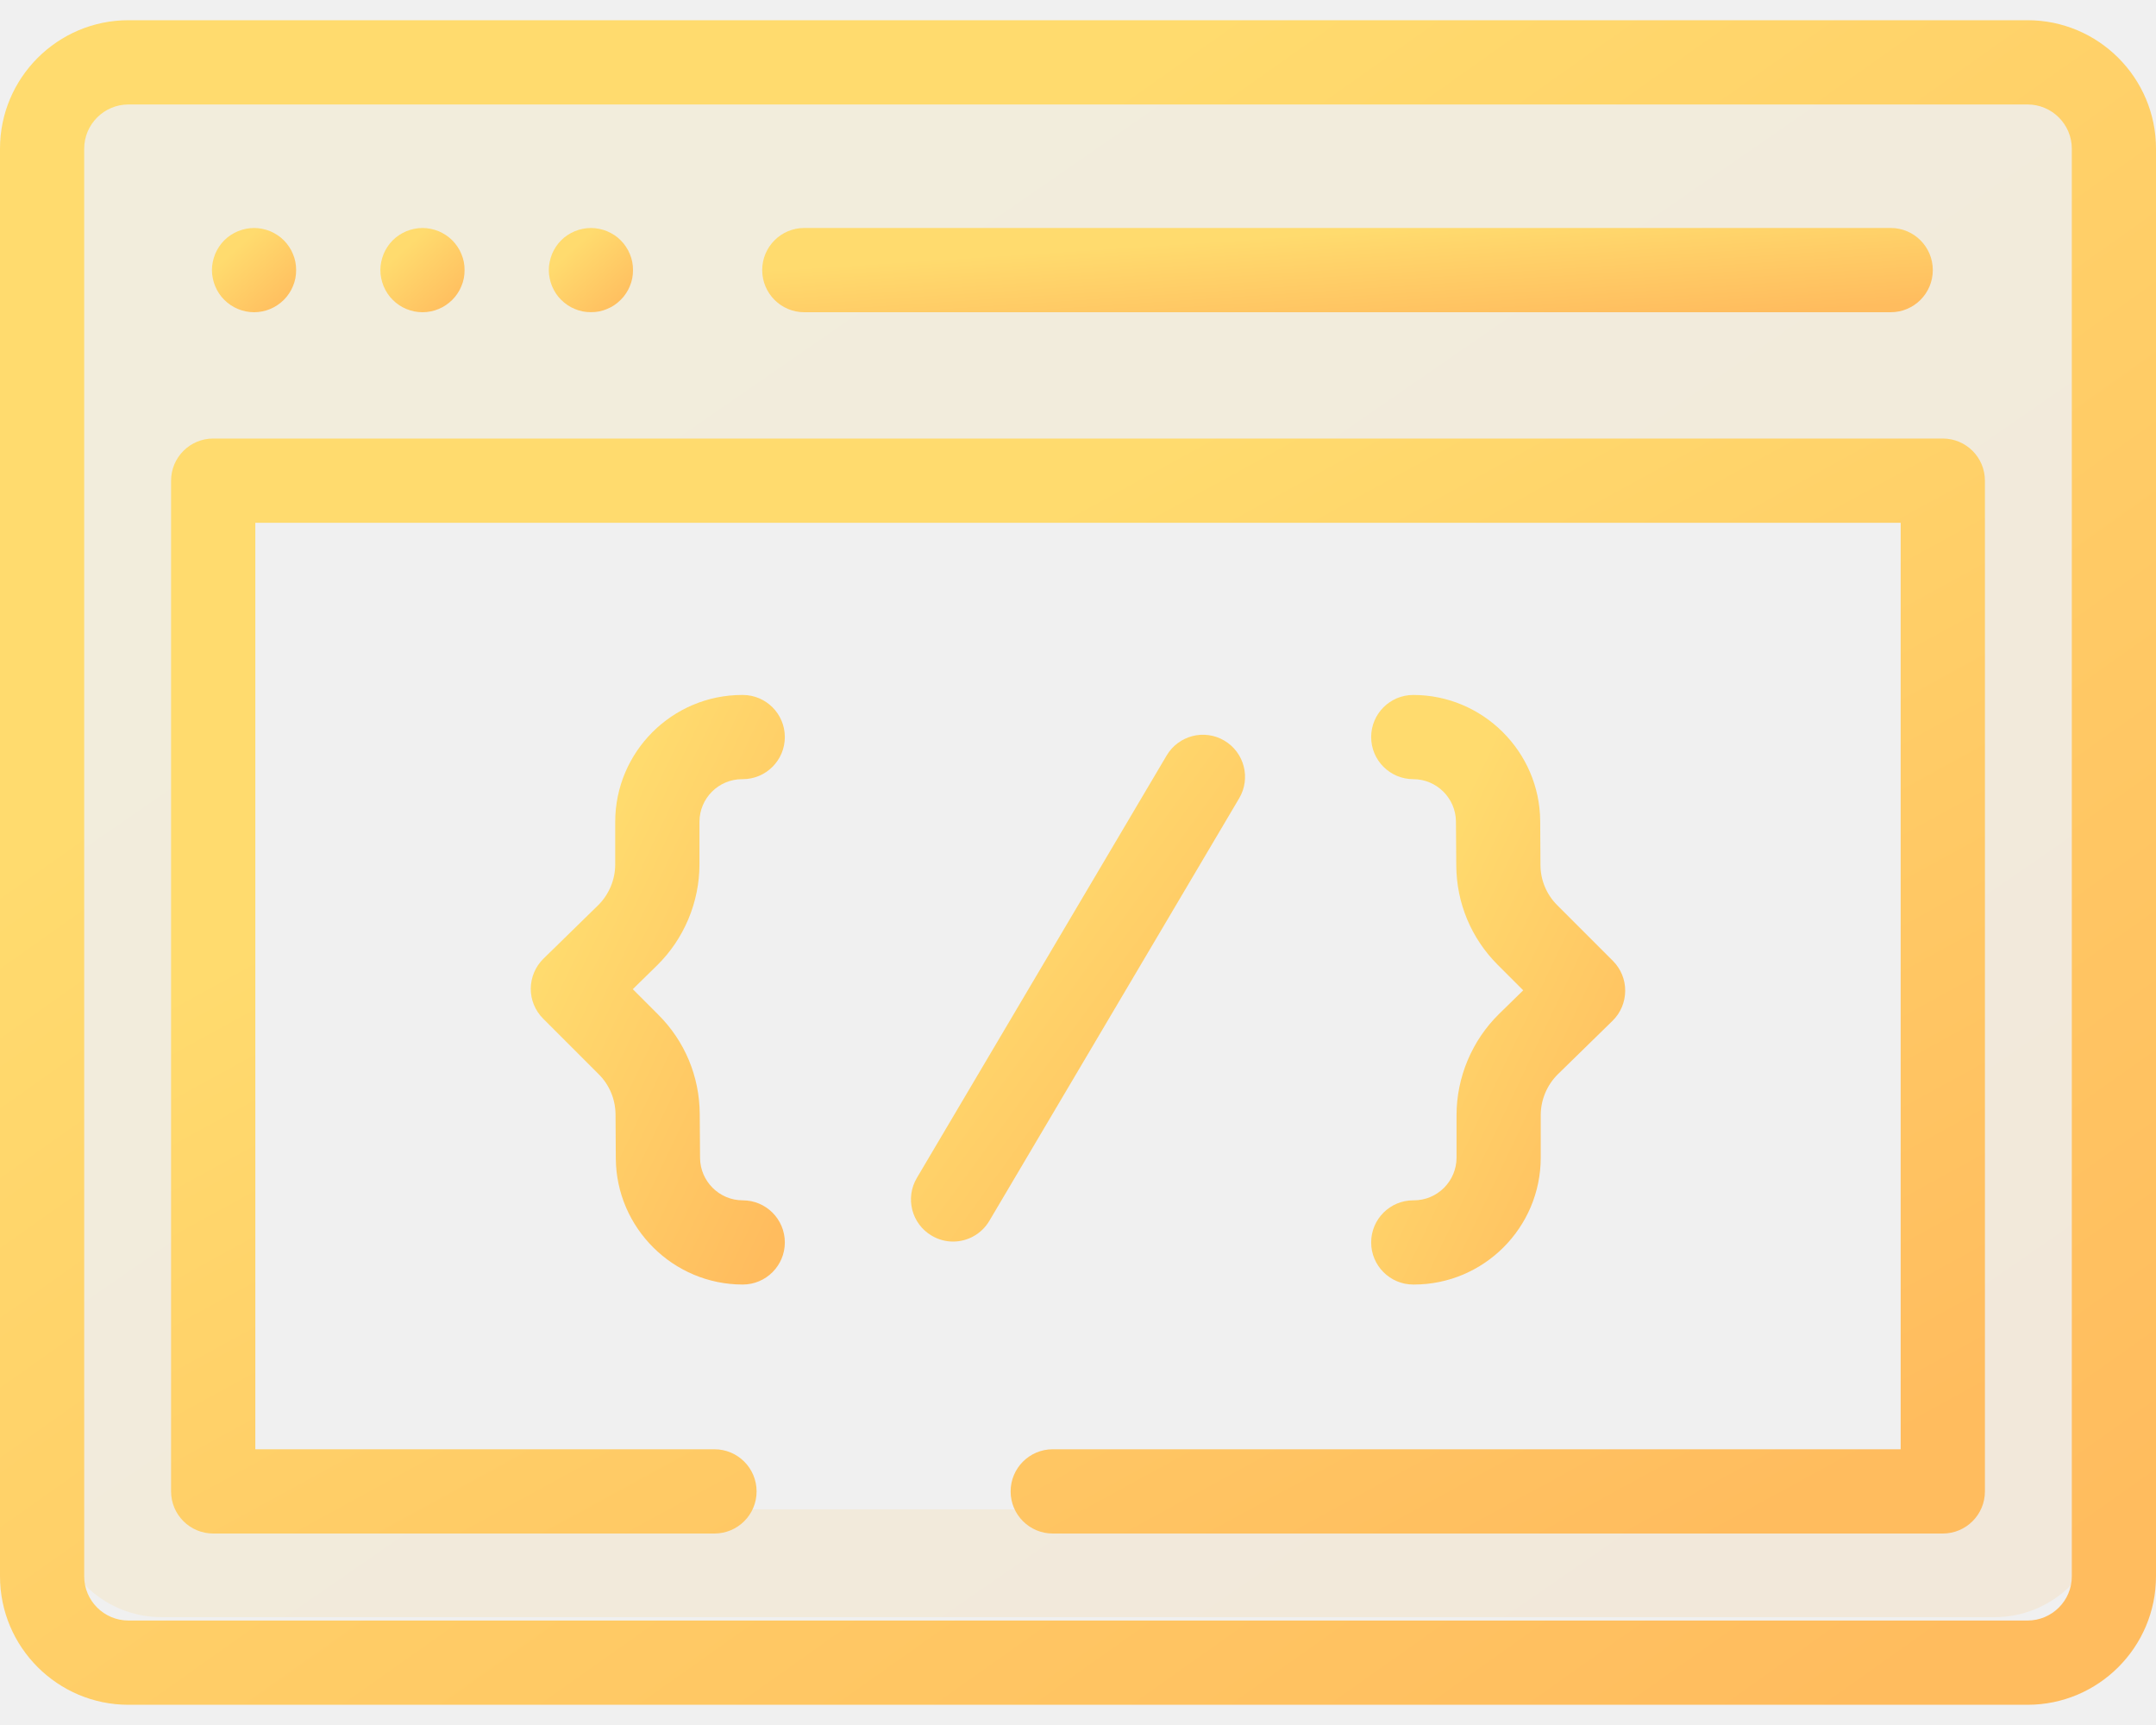
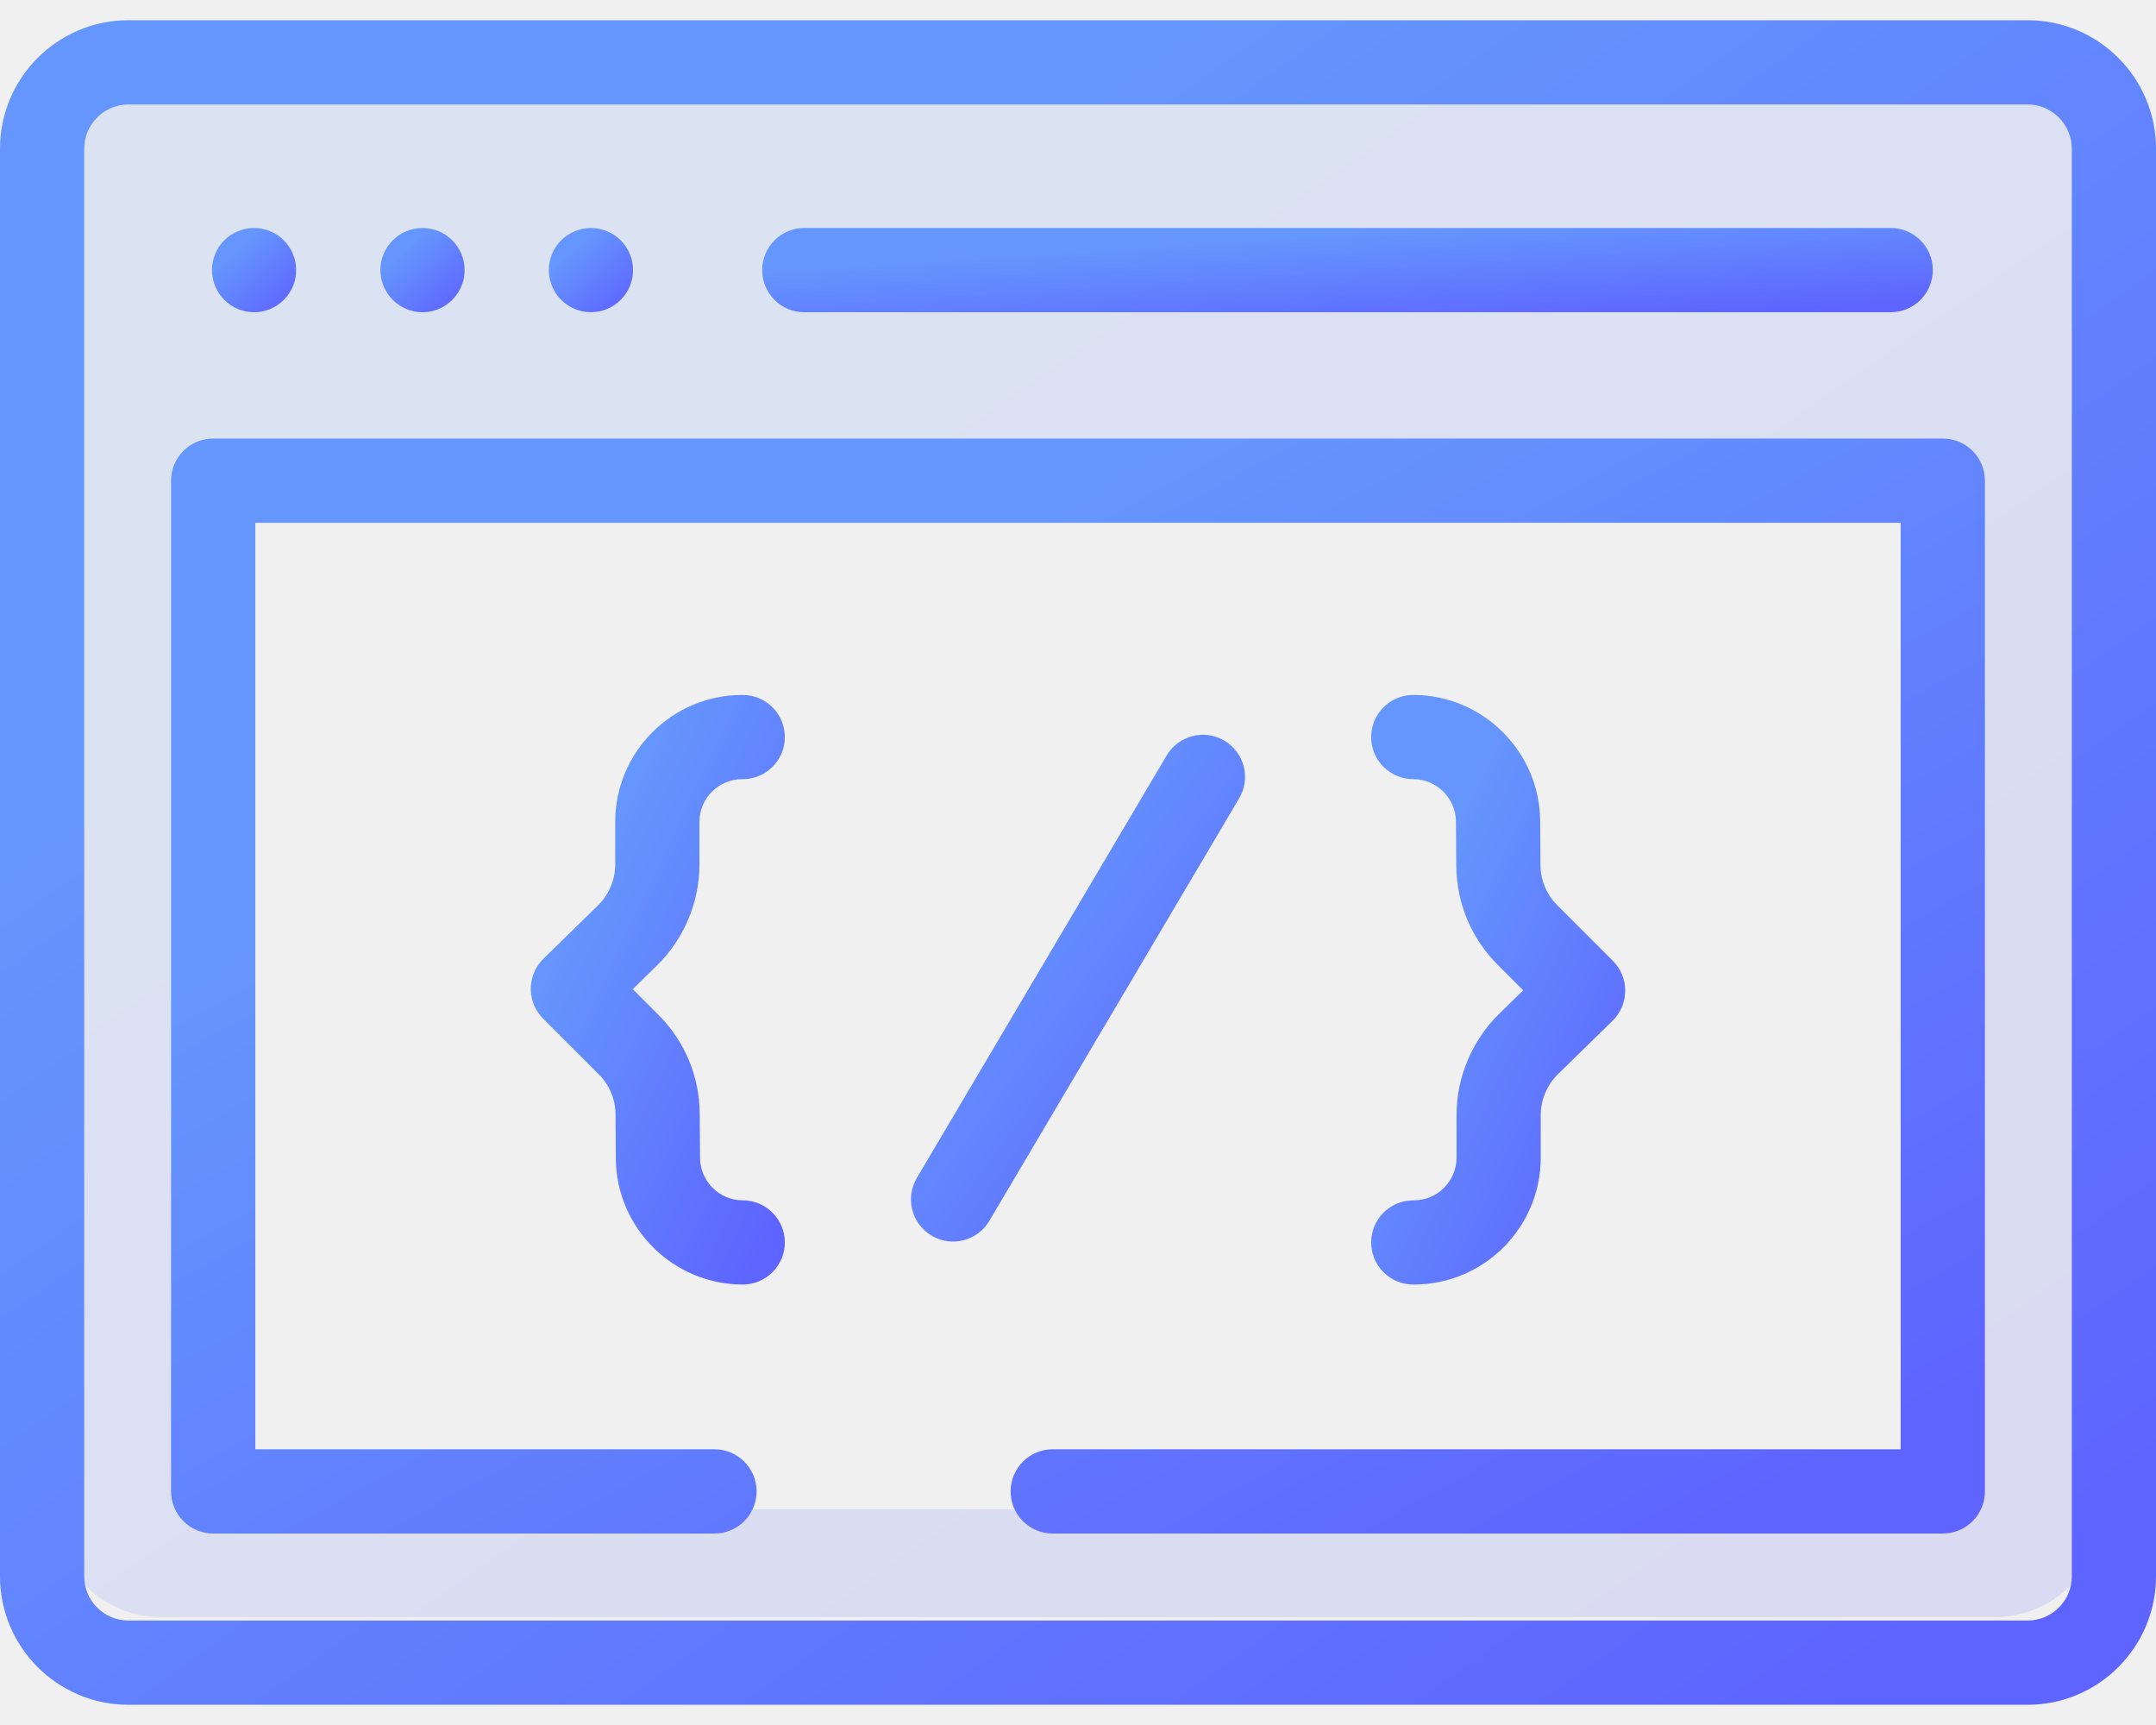
<svg xmlns="http://www.w3.org/2000/svg" width="40" height="32" viewBox="0 0 40 32" fill="none">
-   <path opacity="0.15" fill-rule="evenodd" clip-rule="evenodd" d="M3 1C1.895 1 1 1.895 1 3V28C1 29.105 1.895 30 3 30H37C38.105 30 39 29.105 39 28V3C39 1.895 38.105 1 37 1H3ZM36 9H4V28H36V9Z" fill="url(#paint0_linear)" />
-   <path d="M37.617 0.375H2.383C1.069 0.375 0 1.444 0 2.758V29.242C0 30.556 1.069 31.625 2.383 31.625H37.617C38.931 31.625 40 30.556 40 29.242V2.758C40 1.444 38.931 0.375 37.617 0.375ZM38.438 29.242C38.438 29.695 38.069 30.062 37.617 30.062H2.383C1.931 30.062 1.562 29.695 1.562 29.242V2.758C1.562 2.306 1.931 1.938 2.383 1.938H37.617C38.069 1.938 38.438 2.306 38.438 2.758V29.242Z" fill="url(#paint1_linear)" />
-   <path d="M14.922 5.792H35.078C35.51 5.792 35.859 5.442 35.859 5.01C35.859 4.579 35.51 4.229 35.078 4.229H14.922C14.49 4.229 14.141 4.579 14.141 5.01C14.141 5.442 14.49 5.792 14.922 5.792Z" fill="url(#paint2_linear)" />
-   <path d="M3.992 5.309C4.012 5.356 4.036 5.402 4.064 5.444C4.092 5.487 4.125 5.527 4.161 5.562C4.306 5.709 4.508 5.792 4.713 5.792C4.765 5.792 4.816 5.787 4.866 5.777C4.916 5.767 4.966 5.752 5.013 5.732C5.06 5.713 5.105 5.688 5.147 5.66C5.19 5.631 5.23 5.598 5.266 5.563C5.302 5.527 5.334 5.487 5.363 5.444C5.392 5.402 5.416 5.356 5.435 5.309C5.455 5.262 5.47 5.213 5.48 5.163C5.49 5.113 5.494 5.061 5.494 5.01C5.494 4.959 5.49 4.908 5.48 4.858C5.47 4.808 5.455 4.759 5.435 4.712C5.416 4.664 5.392 4.619 5.363 4.577C5.334 4.534 5.302 4.494 5.266 4.458C5.23 4.422 5.19 4.389 5.147 4.361C5.105 4.333 5.06 4.309 5.013 4.289C4.966 4.27 4.916 4.255 4.866 4.245C4.766 4.224 4.662 4.224 4.561 4.245C4.511 4.255 4.462 4.27 4.415 4.289C4.367 4.309 4.322 4.333 4.28 4.361C4.237 4.389 4.197 4.422 4.161 4.458C4.125 4.494 4.092 4.534 4.064 4.577C4.036 4.619 4.012 4.664 3.992 4.712C3.973 4.759 3.958 4.808 3.948 4.858C3.937 4.908 3.932 4.959 3.932 5.01C3.932 5.061 3.937 5.113 3.948 5.163C3.958 5.213 3.973 5.262 3.992 5.309Z" fill="url(#paint3_linear)" />
-   <path d="M7.117 5.309C7.137 5.356 7.161 5.402 7.189 5.444C7.217 5.487 7.25 5.527 7.286 5.562C7.431 5.709 7.633 5.792 7.838 5.792C7.89 5.792 7.941 5.787 7.991 5.777C8.041 5.767 8.091 5.752 8.138 5.732C8.185 5.713 8.23 5.688 8.272 5.66C8.315 5.631 8.355 5.598 8.391 5.563C8.427 5.527 8.459 5.487 8.488 5.444C8.517 5.402 8.541 5.356 8.56 5.309C8.58 5.262 8.595 5.213 8.605 5.163C8.615 5.113 8.619 5.061 8.619 5.01C8.619 4.959 8.615 4.908 8.605 4.858C8.595 4.808 8.58 4.759 8.56 4.712C8.541 4.664 8.517 4.619 8.488 4.577C8.459 4.534 8.427 4.494 8.391 4.458C8.355 4.422 8.315 4.389 8.272 4.361C8.23 4.333 8.185 4.309 8.138 4.289C8.091 4.27 8.041 4.255 7.991 4.245C7.891 4.224 7.787 4.224 7.686 4.245C7.636 4.255 7.587 4.27 7.54 4.289C7.492 4.309 7.447 4.333 7.405 4.361C7.362 4.389 7.322 4.422 7.286 4.458C7.25 4.494 7.217 4.534 7.189 4.577C7.161 4.619 7.137 4.664 7.117 4.712C7.098 4.759 7.083 4.808 7.073 4.858C7.062 4.908 7.057 4.959 7.057 5.01C7.057 5.061 7.062 5.113 7.073 5.163C7.083 5.213 7.098 5.262 7.117 5.309Z" fill="url(#paint4_linear)" />
-   <path d="M10.242 5.309C10.262 5.356 10.286 5.402 10.314 5.444C10.342 5.487 10.375 5.527 10.411 5.562C10.447 5.598 10.487 5.631 10.53 5.66C10.572 5.688 10.617 5.713 10.665 5.732C10.712 5.752 10.761 5.767 10.811 5.777C10.861 5.787 10.912 5.791 10.963 5.791C11.015 5.791 11.066 5.787 11.116 5.777C11.166 5.767 11.216 5.752 11.262 5.732C11.309 5.713 11.355 5.688 11.398 5.66C11.44 5.631 11.48 5.598 11.516 5.562C11.552 5.527 11.585 5.487 11.613 5.444C11.642 5.402 11.666 5.356 11.685 5.309C11.705 5.262 11.72 5.213 11.73 5.163C11.74 5.113 11.744 5.061 11.744 5.01C11.744 4.959 11.74 4.908 11.73 4.858C11.72 4.808 11.705 4.759 11.685 4.712C11.666 4.664 11.642 4.619 11.613 4.577C11.585 4.534 11.552 4.494 11.516 4.458C11.48 4.422 11.44 4.389 11.398 4.361C11.355 4.333 11.309 4.309 11.262 4.289C11.216 4.27 11.166 4.255 11.116 4.245C11.016 4.224 10.912 4.224 10.811 4.245C10.761 4.255 10.712 4.27 10.665 4.289C10.617 4.309 10.572 4.333 10.53 4.361C10.487 4.389 10.447 4.422 10.411 4.458C10.375 4.494 10.342 4.534 10.314 4.577C10.286 4.619 10.262 4.664 10.242 4.712C10.223 4.759 10.208 4.808 10.198 4.858C10.187 4.908 10.182 4.959 10.182 5.01C10.182 5.061 10.187 5.113 10.198 5.163C10.208 5.213 10.223 5.262 10.242 5.309Z" fill="url(#paint5_linear)" />
-   <path d="M22.715 13.739C22.344 13.519 21.865 13.643 21.645 14.014L17.01 21.852C16.79 22.224 16.913 22.703 17.285 22.922C17.409 22.996 17.546 23.032 17.682 23.032C17.949 23.032 18.209 22.894 18.355 22.648L22.99 14.809C23.21 14.438 23.087 13.959 22.715 13.739Z" fill="url(#paint6_linear)" />
-   <path d="M12.977 16.035V15.246C12.977 14.809 13.332 14.454 13.769 14.454H13.78C14.211 14.454 14.561 14.104 14.561 13.673C14.561 13.242 14.211 12.892 13.78 12.892H13.769C12.471 12.892 11.414 13.948 11.414 15.246V16.035C11.414 16.319 11.298 16.596 11.095 16.795L10.082 17.785C9.933 17.931 9.849 18.131 9.847 18.34C9.846 18.548 9.929 18.749 10.076 18.896L11.108 19.928C11.307 20.126 11.417 20.391 11.42 20.672L11.425 21.491C11.434 22.78 12.49 23.829 13.78 23.829C14.211 23.829 14.561 23.479 14.561 23.048C14.561 22.616 14.211 22.267 13.78 22.267C13.346 22.267 12.991 21.914 12.988 21.48L12.982 20.661C12.977 19.966 12.704 19.313 12.213 18.823L11.74 18.35L12.187 17.912C12.689 17.421 12.977 16.737 12.977 16.035Z" fill="url(#paint7_linear)" />
-   <path d="M27.023 20.686V21.474C27.023 21.911 26.668 22.267 26.231 22.267H26.22C25.789 22.267 25.439 22.616 25.439 23.048C25.439 23.479 25.789 23.829 26.22 23.829H26.231C27.529 23.829 28.585 22.773 28.585 21.474V20.686C28.585 20.402 28.702 20.125 28.905 19.926L29.918 18.936C30.067 18.79 30.151 18.59 30.152 18.381C30.154 18.172 30.071 17.972 29.923 17.824L28.892 16.793C28.693 16.595 28.582 16.33 28.58 16.049L28.575 15.23C28.566 13.941 27.509 12.892 26.22 12.892C25.789 12.892 25.439 13.242 25.439 13.673C25.439 14.104 25.789 14.454 26.22 14.454C26.654 14.454 27.009 14.807 27.012 15.241L27.018 16.059C27.023 16.754 27.296 17.407 27.787 17.898L28.26 18.371L27.812 18.809C27.311 19.3 27.023 19.984 27.023 20.686Z" fill="url(#paint8_linear)" />
-   <path d="M36.044 8.135H3.956C3.524 8.135 3.174 8.485 3.174 8.917V27.667C3.174 28.098 3.524 28.448 3.956 28.448H13.255C13.687 28.448 14.037 28.098 14.037 27.667C14.037 27.235 13.687 26.885 13.255 26.885H4.737V9.698H35.263V26.885H19.531C19.1 26.885 18.75 27.235 18.75 27.667C18.75 28.098 19.1 28.448 19.531 28.448H36.044C36.476 28.448 36.826 28.098 36.826 27.667V8.917C36.826 8.485 36.476 8.135 36.044 8.135Z" fill="url(#paint9_linear)" />
+   <g clip-path="url(#clip0_202_9)">
+     <path opacity="0.15" fill-rule="evenodd" clip-rule="evenodd" d="M3 1C1.895 1 1 1.895 1 3V28C1 29.105 1.895 30 3 30H37C38.105 30 39 29.105 39 28V3C39 1.895 38.105 1 37 1H3ZM36 9H4V28H36V9Z" fill="url(#paint0_linear_202_9)" />
+     <path d="M37.617 0.375H2.383C1.069 0.375 0 1.444 0 2.758V29.242C0 30.556 1.069 31.625 2.383 31.625H37.617C38.931 31.625 40 30.556 40 29.242V2.758C40 1.444 38.931 0.375 37.617 0.375ZM38.438 29.242C38.438 29.695 38.069 30.062 37.617 30.062H2.383C1.931 30.062 1.562 29.695 1.562 29.242V2.758C1.562 2.306 1.931 1.938 2.383 1.938H37.617C38.069 1.938 38.438 2.306 38.438 2.758V29.242Z" fill="url(#paint1_linear_202_9)" />
+     <path d="M14.922 5.792H35.078C35.51 5.792 35.859 5.442 35.859 5.01C35.859 4.579 35.51 4.229 35.078 4.229H14.922C14.49 4.229 14.141 4.579 14.141 5.01C14.141 5.442 14.49 5.792 14.922 5.792Z" fill="url(#paint2_linear_202_9)" />
+     <path d="M3.992 5.309C4.012 5.356 4.036 5.402 4.064 5.444C4.092 5.487 4.125 5.527 4.161 5.562C4.306 5.709 4.508 5.792 4.713 5.792C4.765 5.792 4.816 5.787 4.866 5.777C4.916 5.766 4.966 5.752 5.013 5.732C5.06 5.712 5.105 5.688 5.147 5.66C5.19 5.631 5.23 5.598 5.266 5.563C5.302 5.527 5.334 5.487 5.363 5.444C5.392 5.402 5.416 5.356 5.435 5.309C5.455 5.262 5.47 5.213 5.48 5.163C5.49 5.112 5.494 5.061 5.494 5.01C5.494 4.959 5.49 4.908 5.48 4.858C5.47 4.808 5.455 4.758 5.435 4.712C5.416 4.664 5.392 4.619 5.363 4.577C5.334 4.534 5.302 4.494 5.266 4.458C5.23 4.422 5.19 4.389 5.147 4.361C5.105 4.333 5.06 4.309 5.013 4.289C4.966 4.27 4.916 4.255 4.866 4.245C4.766 4.224 4.662 4.224 4.561 4.245C4.511 4.255 4.462 4.27 4.415 4.289C4.367 4.309 4.322 4.333 4.28 4.361C4.237 4.389 4.197 4.422 4.161 4.458C4.125 4.494 4.092 4.534 4.064 4.577C4.036 4.619 4.012 4.664 3.992 4.712C3.973 4.758 3.958 4.808 3.948 4.858C3.937 4.908 3.932 4.959 3.932 5.01C3.932 5.061 3.937 5.112 3.948 5.163C3.958 5.213 3.973 5.262 3.992 5.309Z" fill="url(#paint3_linear_202_9)" />
+     <path d="M7.117 5.309C7.137 5.356 7.161 5.402 7.189 5.444C7.217 5.487 7.25 5.527 7.286 5.562C7.431 5.709 7.633 5.792 7.838 5.792C7.89 5.792 7.941 5.787 7.991 5.777C8.041 5.766 8.091 5.752 8.138 5.732C8.185 5.712 8.23 5.688 8.272 5.66C8.315 5.631 8.355 5.598 8.391 5.563C8.427 5.527 8.459 5.487 8.488 5.444C8.517 5.402 8.541 5.356 8.56 5.309C8.58 5.262 8.595 5.213 8.605 5.163C8.615 5.112 8.619 5.061 8.619 5.01C8.619 4.959 8.615 4.908 8.605 4.858C8.595 4.808 8.58 4.758 8.56 4.712C8.541 4.664 8.517 4.619 8.488 4.577C8.459 4.534 8.427 4.494 8.391 4.458C8.355 4.422 8.315 4.389 8.272 4.361C8.23 4.333 8.185 4.309 8.138 4.289C8.091 4.27 8.041 4.255 7.991 4.245C7.891 4.224 7.787 4.224 7.686 4.245C7.636 4.255 7.587 4.27 7.54 4.289C7.492 4.309 7.447 4.333 7.405 4.361C7.362 4.389 7.322 4.422 7.286 4.458C7.25 4.494 7.217 4.534 7.189 4.577C7.161 4.619 7.137 4.664 7.117 4.712C7.098 4.758 7.083 4.808 7.073 4.858C7.062 4.908 7.057 4.959 7.057 5.01C7.057 5.061 7.062 5.112 7.073 5.163C7.083 5.213 7.098 5.262 7.117 5.309Z" fill="url(#paint4_linear_202_9)" />
+     <path d="M10.242 5.309C10.262 5.356 10.286 5.402 10.314 5.444C10.342 5.487 10.375 5.527 10.411 5.562C10.447 5.598 10.487 5.631 10.53 5.66C10.572 5.688 10.617 5.712 10.665 5.732C10.712 5.752 10.761 5.766 10.811 5.777C10.861 5.787 10.912 5.791 10.963 5.791C11.015 5.791 11.066 5.787 11.116 5.777C11.166 5.766 11.216 5.752 11.262 5.732C11.309 5.712 11.355 5.688 11.398 5.66C11.44 5.631 11.48 5.598 11.516 5.562C11.552 5.527 11.585 5.487 11.613 5.444C11.642 5.402 11.666 5.356 11.685 5.309C11.705 5.262 11.72 5.213 11.73 5.163C11.74 5.112 11.744 5.061 11.744 5.01C11.744 4.959 11.74 4.908 11.73 4.858C11.72 4.808 11.705 4.758 11.685 4.712C11.666 4.664 11.642 4.619 11.613 4.577C11.585 4.534 11.552 4.494 11.516 4.458C11.48 4.422 11.44 4.389 11.398 4.361C11.355 4.333 11.309 4.309 11.262 4.289C11.216 4.27 11.166 4.255 11.116 4.245C11.016 4.224 10.912 4.224 10.811 4.245C10.761 4.255 10.712 4.27 10.665 4.289C10.617 4.309 10.572 4.333 10.53 4.361C10.487 4.389 10.447 4.422 10.411 4.458C10.375 4.494 10.342 4.534 10.314 4.577C10.286 4.619 10.262 4.664 10.242 4.712C10.223 4.758 10.208 4.808 10.198 4.858C10.187 4.908 10.182 4.959 10.182 5.01C10.182 5.061 10.187 5.112 10.198 5.163C10.208 5.213 10.223 5.262 10.242 5.309Z" fill="url(#paint5_linear_202_9)" />
+     <path d="M22.715 13.739C22.344 13.519 21.865 13.643 21.645 14.014L17.01 21.852C16.79 22.224 16.913 22.703 17.285 22.922C17.409 22.996 17.546 23.032 17.682 23.032C17.949 23.032 18.209 22.894 18.355 22.648L22.99 14.809C23.21 14.438 23.087 13.959 22.715 13.739Z" fill="url(#paint6_linear_202_9)" />
+     <path d="M12.977 16.035V15.246C12.977 14.81 13.332 14.454 13.769 14.454H13.78C14.211 14.454 14.561 14.104 14.561 13.673C14.561 13.242 14.211 12.892 13.78 12.892H13.769C12.471 12.892 11.414 13.948 11.414 15.246V16.035C11.414 16.319 11.298 16.596 11.095 16.795L10.082 17.785C9.933 17.931 9.849 18.131 9.847 18.34C9.846 18.548 9.929 18.749 10.076 18.896L11.108 19.928C11.307 20.126 11.417 20.391 11.42 20.672L11.425 21.491C11.434 22.78 12.49 23.829 13.78 23.829C14.211 23.829 14.561 23.479 14.561 23.048C14.561 22.617 14.211 22.267 13.78 22.267C13.346 22.267 12.991 21.914 12.988 21.48L12.982 20.661C12.977 19.966 12.704 19.313 12.213 18.823L11.74 18.35L12.187 17.912C12.689 17.421 12.977 16.737 12.977 16.035Z" fill="url(#paint7_linear_202_9)" />
+     <path d="M27.023 20.686V21.474C27.023 21.911 26.668 22.267 26.231 22.267H26.22C25.789 22.267 25.439 22.616 25.439 23.048C25.439 23.479 25.789 23.829 26.22 23.829H26.231C27.529 23.829 28.585 22.773 28.585 21.474V20.686C28.585 20.402 28.702 20.125 28.905 19.926L29.918 18.936C30.067 18.79 30.151 18.59 30.152 18.381C30.154 18.172 30.071 17.972 29.923 17.824L28.892 16.793C28.693 16.595 28.582 16.33 28.58 16.049L28.575 15.23C28.566 13.941 27.509 12.892 26.22 12.892C25.789 12.892 25.439 13.242 25.439 13.673C25.439 14.104 25.789 14.454 26.22 14.454C26.654 14.454 27.009 14.807 27.012 15.241L27.018 16.059C27.023 16.754 27.296 17.407 27.787 17.898L28.26 18.371L27.812 18.809C27.311 19.3 27.023 19.984 27.023 20.686Z" fill="url(#paint8_linear_202_9)" />
+     <path d="M36.044 8.135H3.956C3.524 8.135 3.174 8.485 3.174 8.916V27.666C3.174 28.098 3.524 28.448 3.956 28.448H13.255C13.687 28.448 14.037 28.098 14.037 27.666C14.037 27.235 13.687 26.885 13.255 26.885H4.737V9.698H35.263V26.885H19.531C19.1 26.885 18.75 27.235 18.75 27.666C18.75 28.098 19.1 28.448 19.531 28.448H36.044C36.476 28.448 36.826 28.098 36.826 27.666V8.916C36.826 8.485 36.476 8.135 36.044 8.135Z" fill="url(#paint9_linear_202_9)" />
+   </g>
  <defs>
-     <linearGradient id="paint0_linear" x1="3.153" y1="1" x2="26.689" y2="35.054" gradientUnits="userSpaceOnUse">
-       <stop offset="0.259" stop-color="#FFDB6E" />
-       <stop offset="1" stop-color="#FFBC5E" />
+     <linearGradient id="paint0_linear_202_9" x1="3.153" y1="1" x2="26.689" y2="35.054" gradientUnits="userSpaceOnUse">
+       <stop offset="0.259" stop-color="#6596FD" />
+       <stop offset="1" stop-color="#5E64FF" />
    </linearGradient>
-     <linearGradient id="paint1_linear" x1="2.267" y1="0.375" x2="27.833" y2="36.511" gradientUnits="userSpaceOnUse">
-       <stop offset="0.259" stop-color="#FFDB6E" />
-       <stop offset="1" stop-color="#FFBC5E" />
+     <linearGradient id="paint1_linear_202_9" x1="2.267" y1="0.375" x2="27.833" y2="36.511" gradientUnits="userSpaceOnUse">
+       <stop offset="0.259" stop-color="#6596FD" />
+       <stop offset="1" stop-color="#5E64FF" />
    </linearGradient>
-     <linearGradient id="paint2_linear" x1="15.371" y1="4.229" x2="15.547" y2="6.929" gradientUnits="userSpaceOnUse">
-       <stop offset="0.259" stop-color="#FFDB6E" />
-       <stop offset="1" stop-color="#FFBC5E" />
+     <linearGradient id="paint2_linear_202_9" x1="15.371" y1="4.229" x2="15.547" y2="6.929" gradientUnits="userSpaceOnUse">
+       <stop offset="0.259" stop-color="#6596FD" />
+       <stop offset="1" stop-color="#5E64FF" />
    </linearGradient>
-     <linearGradient id="paint3_linear" x1="4.02" y1="4.229" x2="5.369" y2="5.719" gradientUnits="userSpaceOnUse">
-       <stop offset="0.259" stop-color="#FFDB6E" />
-       <stop offset="1" stop-color="#FFBC5E" />
+     <linearGradient id="paint3_linear_202_9" x1="4.02" y1="4.229" x2="5.369" y2="5.719" gradientUnits="userSpaceOnUse">
+       <stop offset="0.259" stop-color="#6596FD" />
+       <stop offset="1" stop-color="#5E64FF" />
    </linearGradient>
-     <linearGradient id="paint4_linear" x1="7.145" y1="4.229" x2="8.494" y2="5.719" gradientUnits="userSpaceOnUse">
-       <stop offset="0.259" stop-color="#FFDB6E" />
-       <stop offset="1" stop-color="#FFBC5E" />
+     <linearGradient id="paint4_linear_202_9" x1="7.145" y1="4.229" x2="8.494" y2="5.719" gradientUnits="userSpaceOnUse">
+       <stop offset="0.259" stop-color="#6596FD" />
+       <stop offset="1" stop-color="#5E64FF" />
    </linearGradient>
-     <linearGradient id="paint5_linear" x1="10.27" y1="4.229" x2="11.619" y2="5.719" gradientUnits="userSpaceOnUse">
-       <stop offset="0.259" stop-color="#FFDB6E" />
-       <stop offset="1" stop-color="#FFBC5E" />
+     <linearGradient id="paint5_linear_202_9" x1="10.27" y1="4.229" x2="11.619" y2="5.719" gradientUnits="userSpaceOnUse">
+       <stop offset="0.259" stop-color="#6596FD" />
+       <stop offset="1" stop-color="#5E64FF" />
    </linearGradient>
-     <linearGradient id="paint6_linear" x1="17.252" y1="13.63" x2="25.014" y2="19.281" gradientUnits="userSpaceOnUse">
-       <stop offset="0.259" stop-color="#FFDB6E" />
-       <stop offset="1" stop-color="#FFBC5E" />
+     <linearGradient id="paint6_linear_202_9" x1="17.252" y1="13.63" x2="25.014" y2="19.281" gradientUnits="userSpaceOnUse">
+       <stop offset="0.259" stop-color="#6596FD" />
+       <stop offset="1" stop-color="#5E64FF" />
    </linearGradient>
-     <linearGradient id="paint7_linear" x1="10.114" y1="12.892" x2="17.479" y2="16.396" gradientUnits="userSpaceOnUse">
-       <stop offset="0.259" stop-color="#FFDB6E" />
-       <stop offset="1" stop-color="#FFBC5E" />
+     <linearGradient id="paint7_linear_202_9" x1="10.114" y1="12.892" x2="17.478" y2="16.396" gradientUnits="userSpaceOnUse">
+       <stop offset="0.259" stop-color="#6596FD" />
+       <stop offset="1" stop-color="#5E64FF" />
    </linearGradient>
-     <linearGradient id="paint8_linear" x1="25.706" y1="12.892" x2="33.07" y2="16.396" gradientUnits="userSpaceOnUse">
-       <stop offset="0.259" stop-color="#FFDB6E" />
-       <stop offset="1" stop-color="#FFBC5E" />
+     <linearGradient id="paint8_linear_202_9" x1="25.706" y1="12.892" x2="33.07" y2="16.396" gradientUnits="userSpaceOnUse">
+       <stop offset="0.259" stop-color="#6596FD" />
+       <stop offset="1" stop-color="#5E64FF" />
    </linearGradient>
-     <linearGradient id="paint9_linear" x1="5.081" y1="8.135" x2="19.915" y2="35.272" gradientUnits="userSpaceOnUse">
-       <stop offset="0.259" stop-color="#FFDB6E" />
-       <stop offset="1" stop-color="#FFBC5E" />
+     <linearGradient id="paint9_linear_202_9" x1="5.081" y1="8.135" x2="19.915" y2="35.272" gradientUnits="userSpaceOnUse">
+       <stop offset="0.259" stop-color="#6596FD" />
+       <stop offset="1" stop-color="#5E64FF" />
    </linearGradient>
+     <clipPath id="clip0_202_9">
+       <rect width="40" height="32" fill="white" />
+     </clipPath>
  </defs>
</svg>
